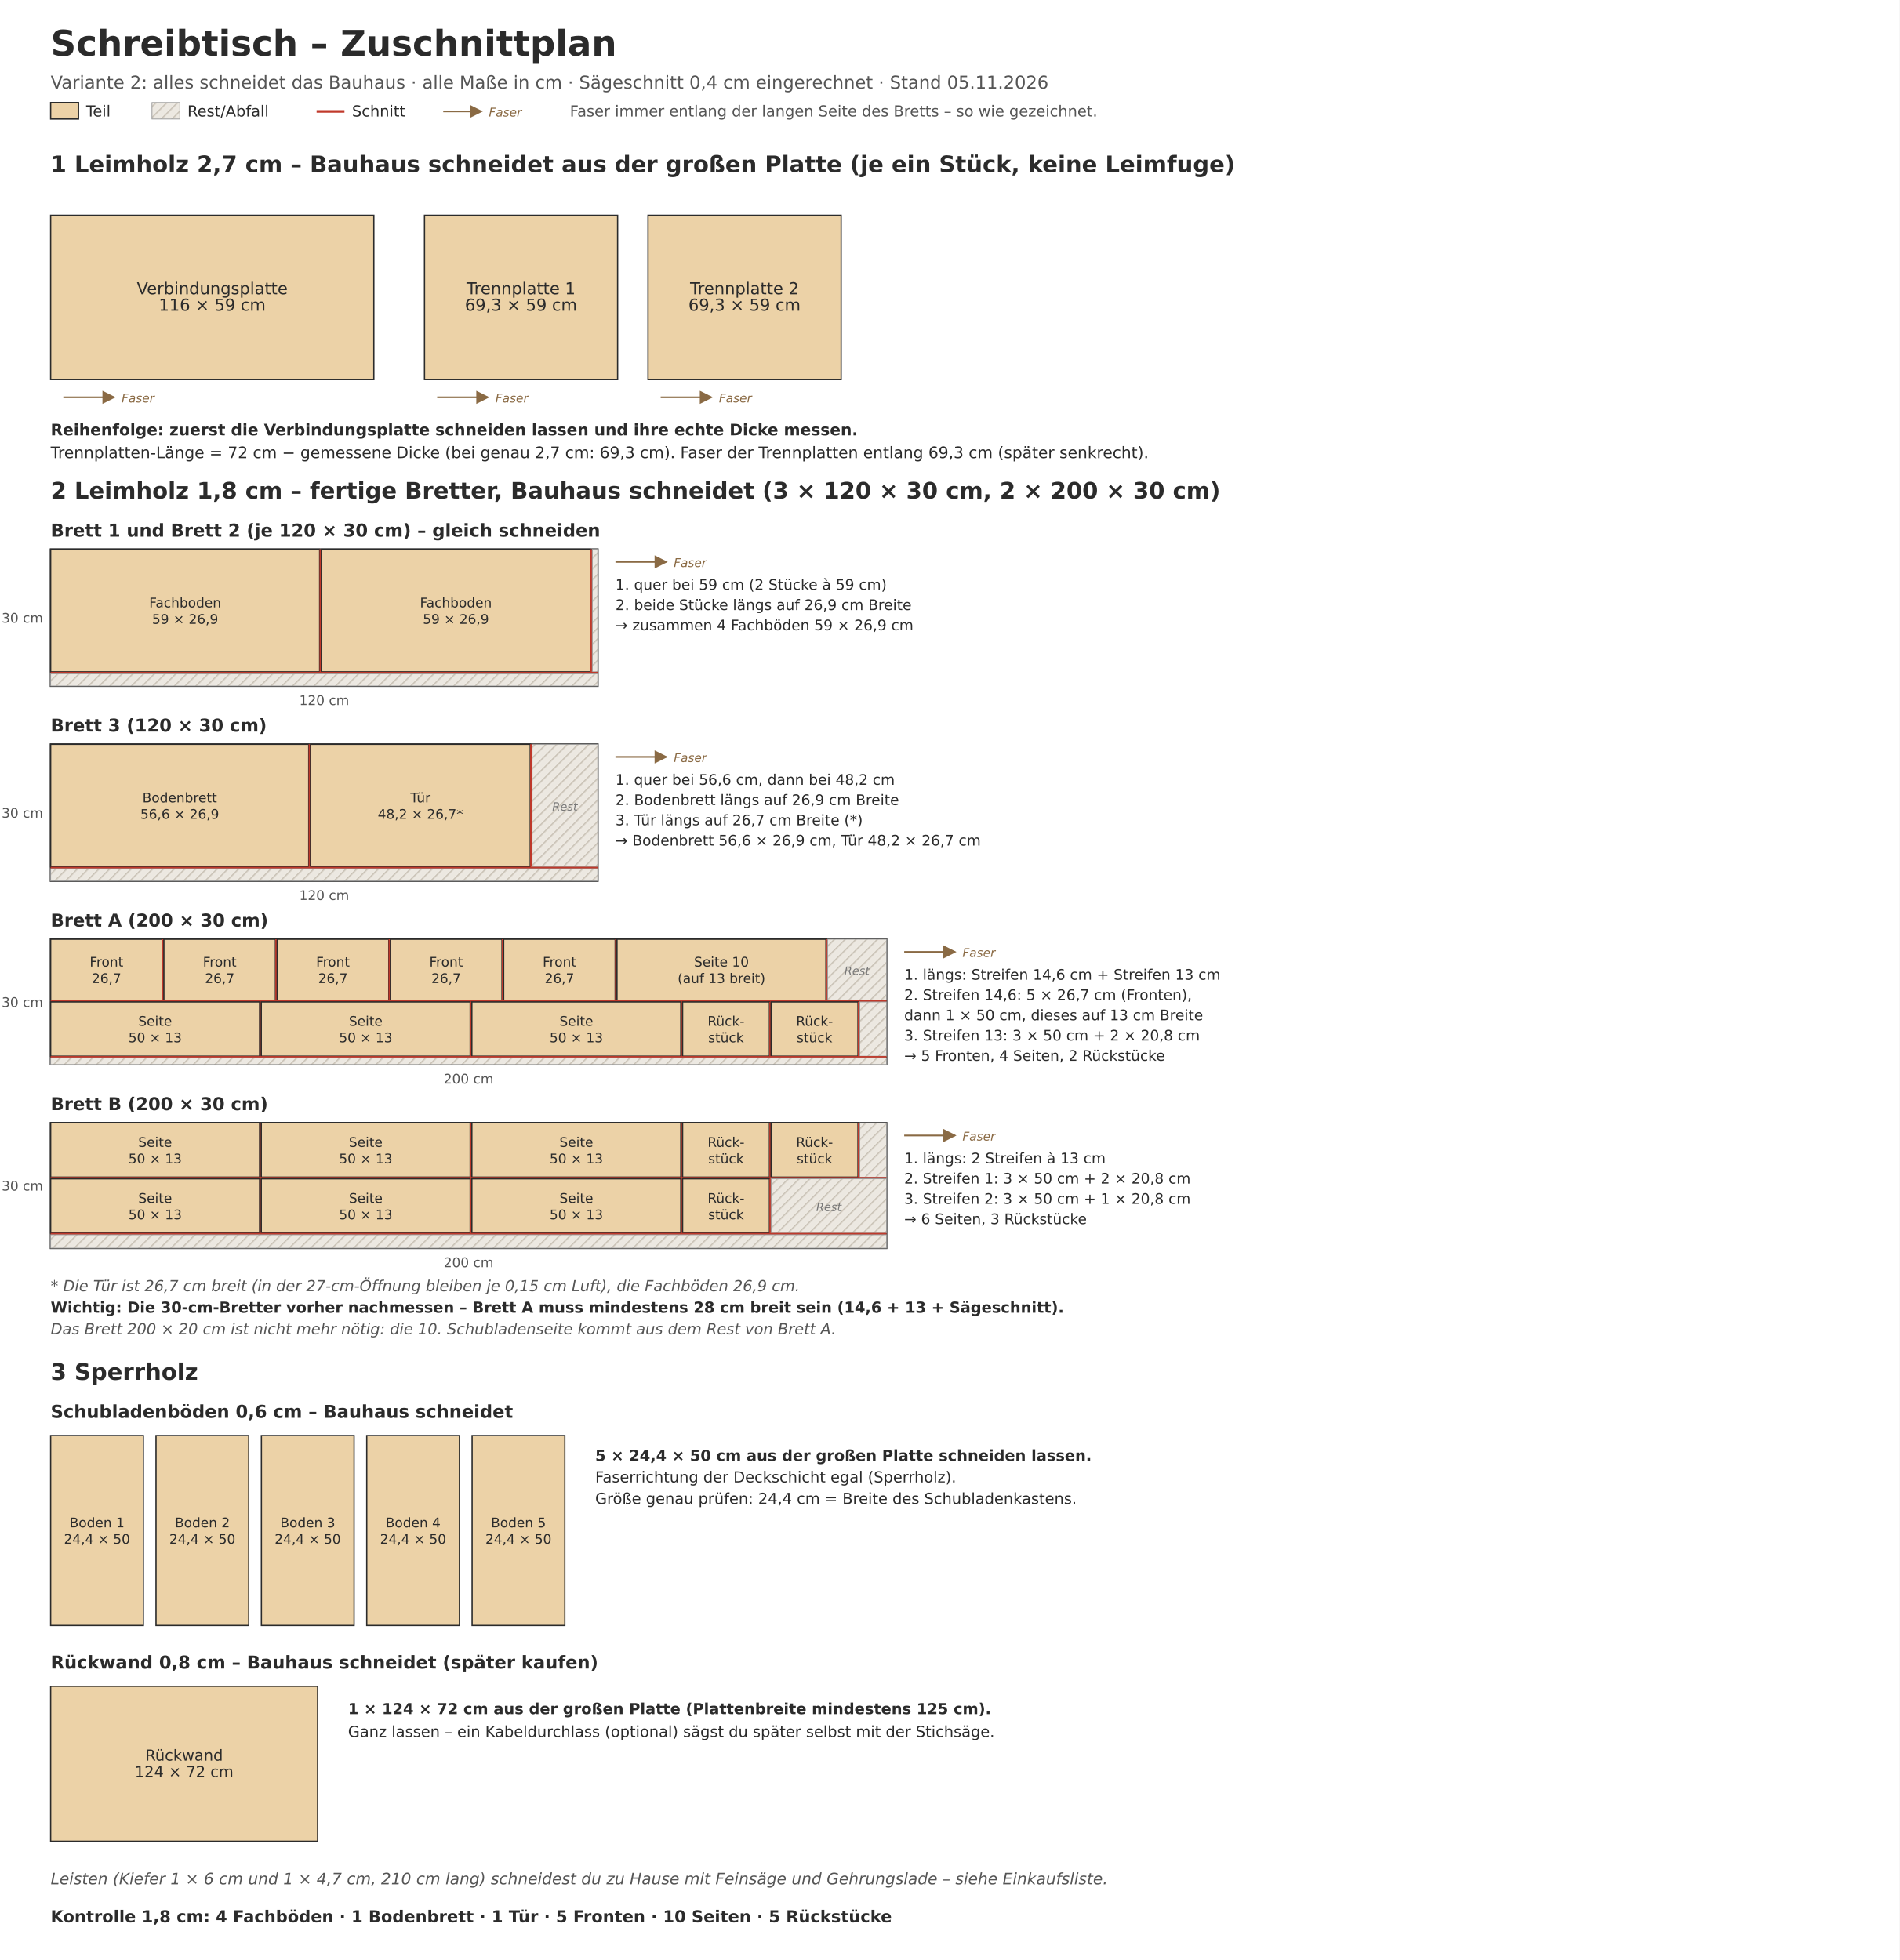
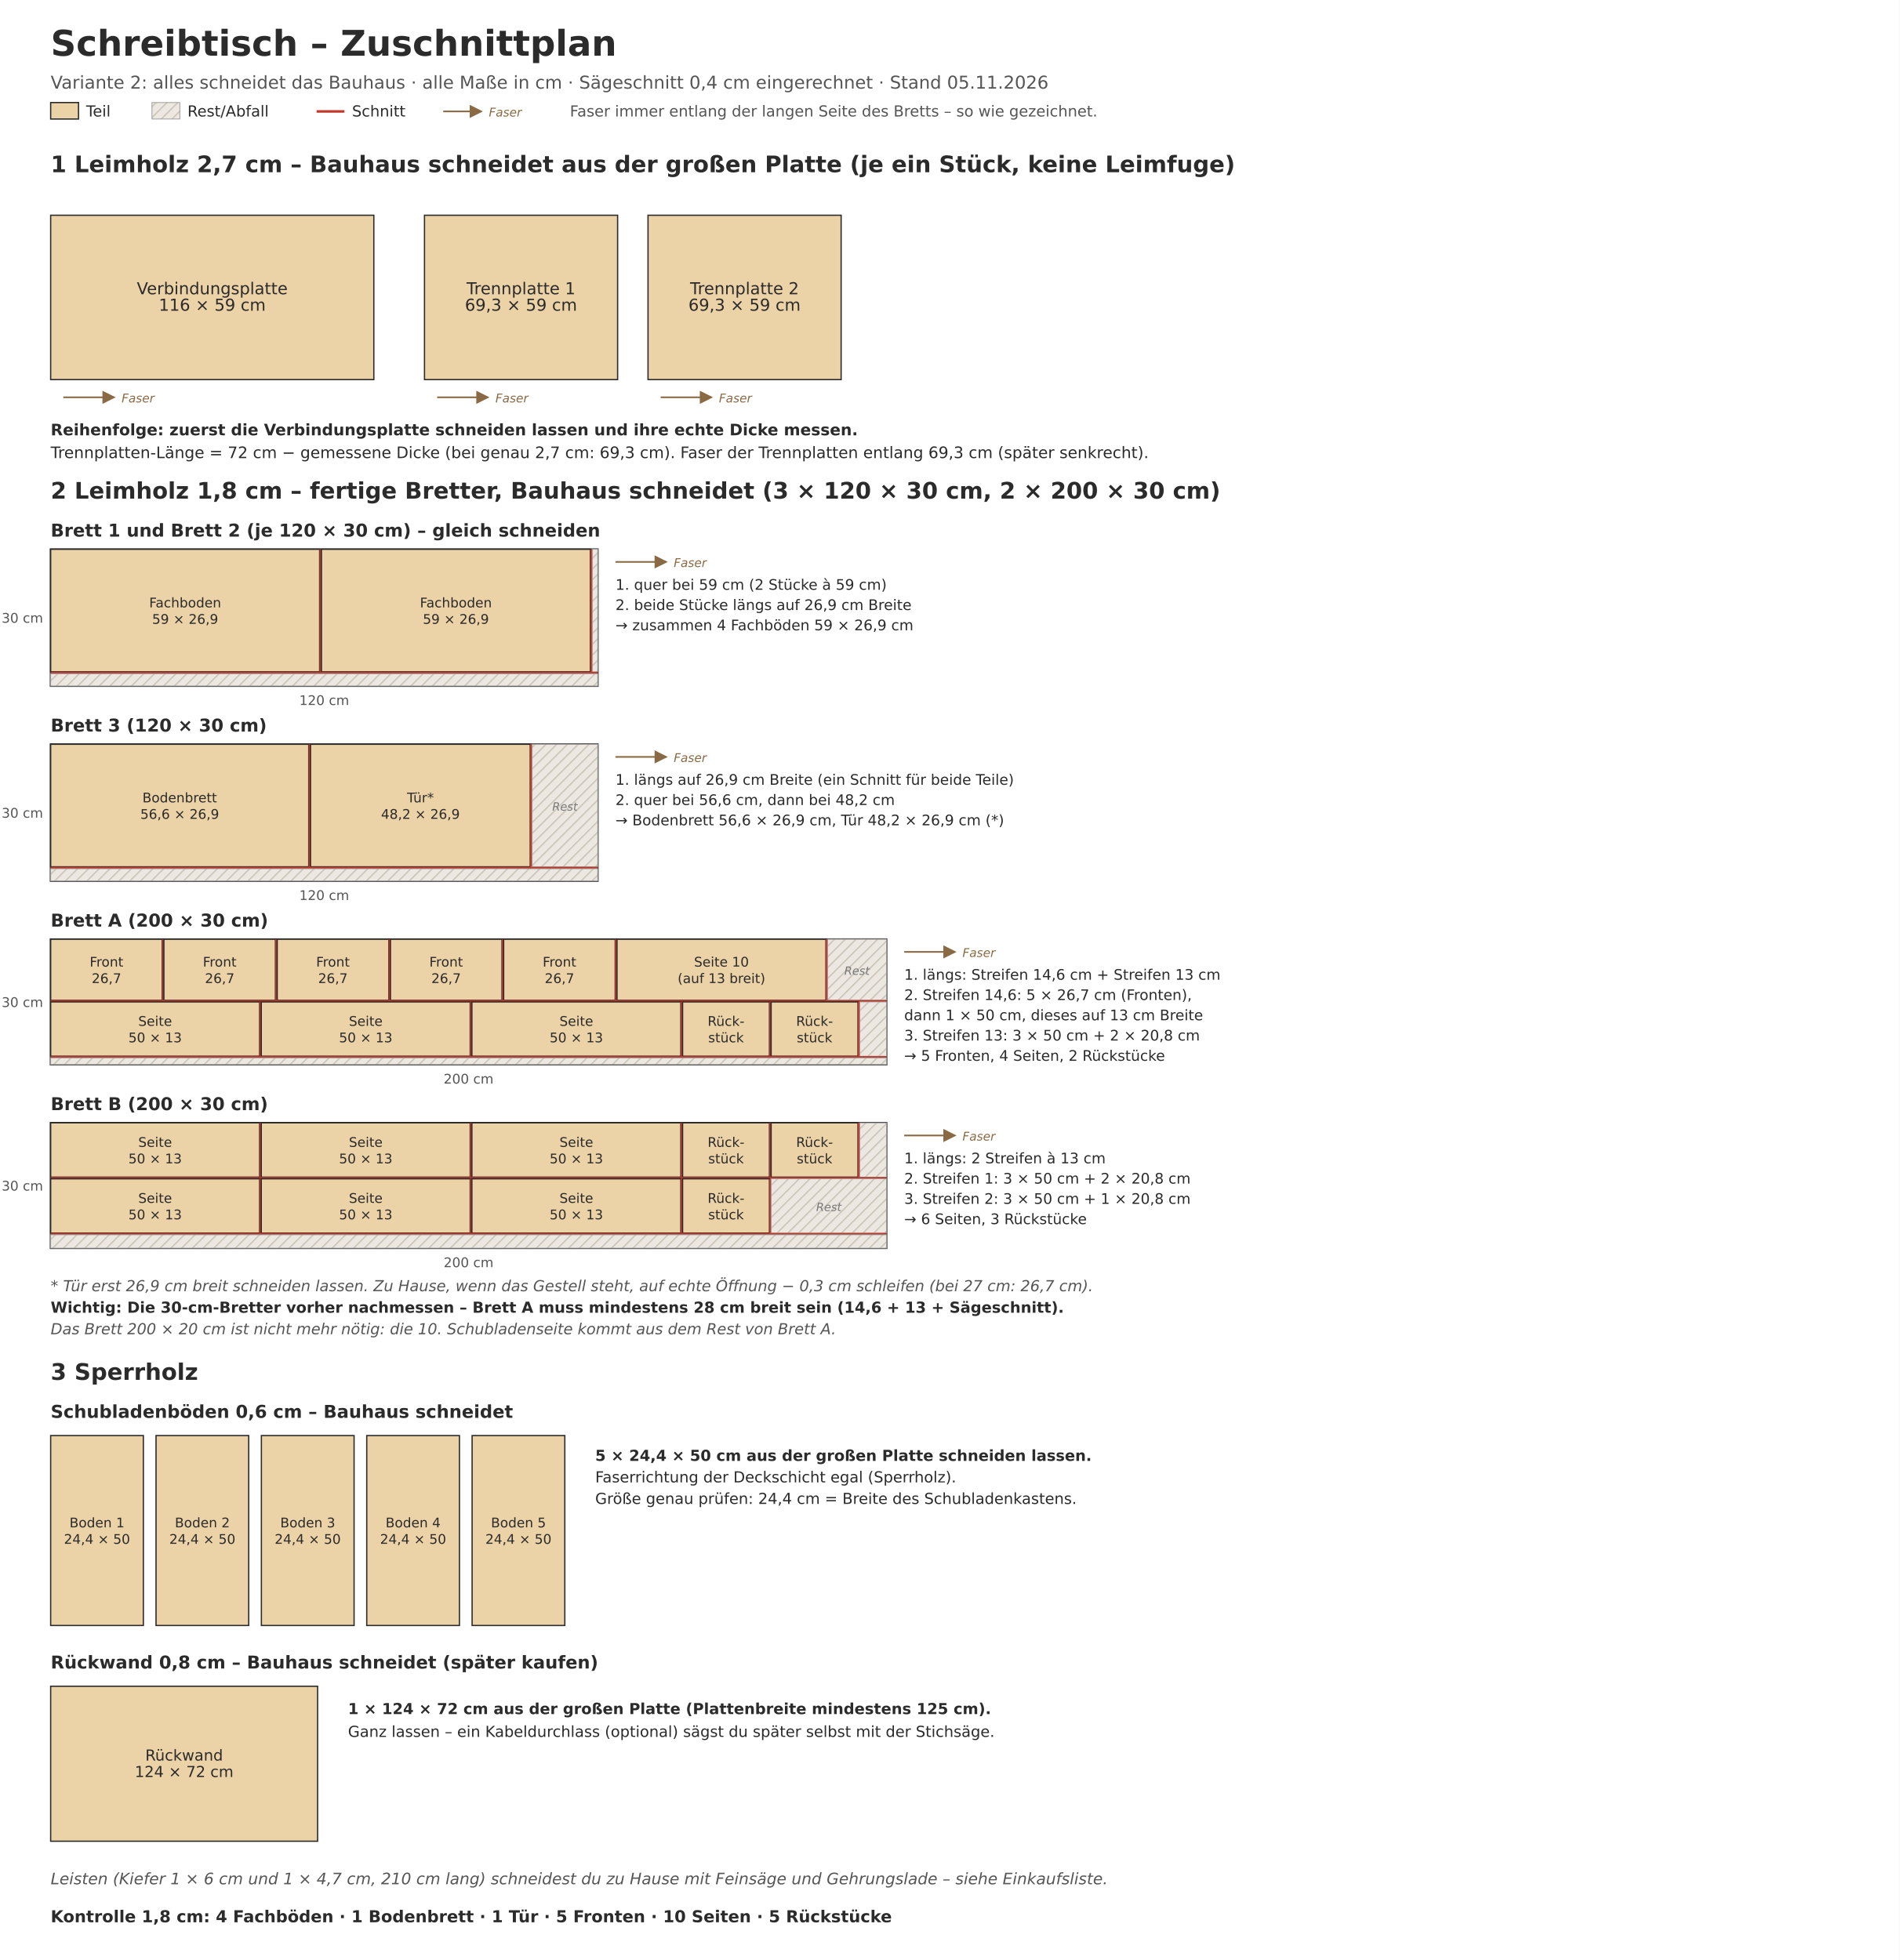
<svg xmlns="http://www.w3.org/2000/svg" width="1500" height="1548" viewBox="0 0 1500 1548" font-family="DejaVu Sans, Arial, sans-serif">
  <rect width="1500" height="1548" fill="#ffffff" />
  <defs>
    <pattern id="hatch" width="6" height="6" patternUnits="userSpaceOnUse" patternTransform="rotate(45)">
      <rect width="6" height="6" fill="#ece8e1" />
      <line x1="0" y1="0" x2="0" y2="6" stroke="#c9c2b6" stroke-width="2" />
    </pattern>
    <marker id="arr" markerWidth="8" markerHeight="8" refX="7" refY="4" orient="auto">
      <path d="M0,0 L8,4 L0,8 z" fill="#8a6a44" />
    </marker>
  </defs>
  <text x="40.0" y="44.0" font-size="28" text-anchor="start" fill="#2b2b2b" font-weight="bold">Schreibtisch – Zuschnittplan</text>
  <text x="40.0" y="70.0" font-size="14" text-anchor="start" fill="#555" font-weight="normal">Variante 2: alles schneidet das Bauhaus · alle Maße in cm · Sägeschnitt 0,4 cm eingerechnet · Stand 05.11.2026</text>
  <rect x="40.0" y="81.0" width="22.0" height="13.0" fill="#ecd2a7" stroke="#2b2b2b" stroke-width="1" />
  <text x="68.0" y="92.0" font-size="12" text-anchor="start" fill="#2b2b2b" font-weight="normal">Teil</text>
  <rect x="120" y="81" width="22" height="13" fill="url(#hatch)" stroke="#999" stroke-width="0.6" />
  <text x="148.0" y="92.0" font-size="12" text-anchor="start" fill="#2b2b2b" font-weight="normal">Rest/Abfall</text>
  <line x1="250" y1="88" x2="272" y2="88" stroke="#c0392b" stroke-width="2" />
  <text x="278.0" y="92.0" font-size="12" text-anchor="start" fill="#2b2b2b" font-weight="normal">Schnitt</text>
  <line x1="350.0" y1="88.0" x2="380.0" y2="88.0" stroke="#8a6a44" stroke-width="1.3" marker-end="url(#arr)" />
  <text x="386.0" y="92.0" font-size="9.5" text-anchor="start" fill="#8a6a44" font-weight="normal" font-style="italic">Faser</text>
  <text x="450.0" y="92.0" font-size="12" text-anchor="start" fill="#555" font-weight="normal">Faser immer entlang der langen Seite des Bretts – so wie gezeichnet.</text>
  <text x="40.0" y="136.0" font-size="18" text-anchor="start" fill="#2b2b2b" font-weight="bold">1  Leimholz 2,7 cm – Bauhaus schneidet aus der großen Platte (je ein Stück, keine Leimfuge)</text>
  <rect x="40.0" y="170.0" width="255.2" height="129.8" fill="#ecd2a7" stroke="#2b2b2b" stroke-width="1" />
  <text x="167.6" y="232.4" font-size="13" text-anchor="middle" fill="#2b2b2b" font-weight="normal">Verbindungsplatte</text>
  <text x="167.6" y="245.4" font-size="13" text-anchor="middle" fill="#2b2b2b" font-weight="normal">116 × 59 cm</text>
  <line x1="50.0" y1="313.8" x2="90.0" y2="313.8" stroke="#8a6a44" stroke-width="1.3" marker-end="url(#arr)" />
  <text x="96.0" y="317.8" font-size="9.5" text-anchor="start" fill="#8a6a44" font-weight="normal" font-style="italic">Faser</text>
  <rect x="335.2" y="170.0" width="152.5" height="129.8" fill="#ecd2a7" stroke="#2b2b2b" stroke-width="1" />
  <text x="411.4" y="232.4" font-size="13" text-anchor="middle" fill="#2b2b2b" font-weight="normal">Trennplatte 1</text>
  <text x="411.4" y="245.4" font-size="13" text-anchor="middle" fill="#2b2b2b" font-weight="normal">69,3 × 59 cm</text>
  <line x1="345.2" y1="313.8" x2="385.2" y2="313.8" stroke="#8a6a44" stroke-width="1.3" marker-end="url(#arr)" />
  <text x="391.2" y="317.8" font-size="9.5" text-anchor="start" fill="#8a6a44" font-weight="normal" font-style="italic">Faser</text>
  <rect x="511.7" y="170.0" width="152.5" height="129.8" fill="#ecd2a7" stroke="#2b2b2b" stroke-width="1" />
  <text x="587.9" y="232.4" font-size="13" text-anchor="middle" fill="#2b2b2b" font-weight="normal">Trennplatte 2</text>
  <text x="587.9" y="245.4" font-size="13" text-anchor="middle" fill="#2b2b2b" font-weight="normal">69,3 × 59 cm</text>
  <line x1="521.7" y1="313.8" x2="561.7" y2="313.8" stroke="#8a6a44" stroke-width="1.3" marker-end="url(#arr)" />
  <text x="567.7" y="317.8" font-size="9.5" text-anchor="start" fill="#8a6a44" font-weight="normal" font-style="italic">Faser</text>
  <text x="40.0" y="343.8" font-size="12.5" text-anchor="start" fill="#2b2b2b" font-weight="bold">Reihenfolge: zuerst die Verbindungsplatte schneiden lassen und ihre echte Dicke messen.</text>
  <text x="40.0" y="361.8" font-size="12.5" text-anchor="start" fill="#2b2b2b" font-weight="normal">Trennplatten-Länge = 72 cm − gemessene Dicke (bei genau 2,7 cm: 69,3 cm). Faser der Trennplatten entlang 69,3 cm (später senkrecht).</text>
  <text x="40.0" y="393.8" font-size="18" text-anchor="start" fill="#2b2b2b" font-weight="bold">2  Leimholz 1,8 cm – fertige Bretter, Bauhaus schneidet (3 × 120 × 30 cm, 2 × 200 × 30 cm)</text>
  <text x="40.0" y="423.8" font-size="14" text-anchor="start" fill="#2b2b2b" font-weight="bold">Brett 1 und Brett 2 (je 120 × 30 cm) – gleich schneiden</text>
  <rect x="40.0" y="433.8" width="432.0" height="108.0" fill="#e0bb84" stroke="#2b2b2b" stroke-width="1.4" />
  <rect x="40.0" y="433.8" width="212.4" height="96.8" fill="#ecd2a7" stroke="#2b2b2b" stroke-width="1" />
  <text x="146.2" y="479.7" font-size="10.5" text-anchor="middle" fill="#2b2b2b" font-weight="normal">Fachboden</text>
  <text x="146.2" y="492.7" font-size="10.5" text-anchor="middle" fill="#2b2b2b" font-weight="normal">59 × 26,9</text>
  <line x1="253.1" y1="433.8" x2="253.1" y2="530.6" stroke="#c0392b" stroke-width="1.6" />
  <rect x="253.8" y="433.8" width="212.4" height="96.8" fill="#ecd2a7" stroke="#2b2b2b" stroke-width="1" />
  <text x="360.0" y="479.7" font-size="10.5" text-anchor="middle" fill="#2b2b2b" font-weight="normal">Fachboden</text>
  <text x="360.0" y="492.7" font-size="10.5" text-anchor="middle" fill="#2b2b2b" font-weight="normal">59 × 26,9</text>
  <line x1="467.0" y1="433.8" x2="467.0" y2="530.6" stroke="#c0392b" stroke-width="1.6" />
  <rect x="467.7" y="433.8" width="4.3" height="96.8" fill="url(#hatch)" stroke="#999" stroke-width="0.6" />
  <line x1="40.0" y1="531.4" x2="472.0" y2="531.4" stroke="#c0392b" stroke-width="1.6" />
  <rect x="40.0" y="532.1" width="432.0" height="9.7" fill="url(#hatch)" stroke="#999" stroke-width="0.6" />
  <text x="256.0" y="556.8" font-size="10.5" text-anchor="middle" fill="#555555" font-weight="normal">120 cm</text>
  <text x="34.0" y="491.8" font-size="10.5" text-anchor="end" fill="#555555" font-weight="normal">30 cm</text>
  <line x1="486.0" y1="443.8" x2="526.0" y2="443.8" stroke="#8a6a44" stroke-width="1.3" marker-end="url(#arr)" />
  <text x="532.0" y="447.8" font-size="9.5" text-anchor="start" fill="#8a6a44" font-weight="normal" font-style="italic">Faser</text>
  <text x="486.0" y="465.8" font-size="11.5" text-anchor="start" fill="#2b2b2b" font-weight="normal">1. quer bei 59 cm (2 Stücke à 59 cm)</text>
  <text x="486.0" y="481.8" font-size="11.5" text-anchor="start" fill="#2b2b2b" font-weight="normal">2. beide Stücke längs auf 26,9 cm Breite</text>
  <text x="486.0" y="497.8" font-size="11.5" text-anchor="start" fill="#2b2b2b" font-weight="normal">→ zusammen 4 Fachböden 59 × 26,9 cm</text>
  <text x="40.0" y="577.8" font-size="14" text-anchor="start" fill="#2b2b2b" font-weight="bold">Brett 3 (120 × 30 cm)</text>
  <rect x="40.0" y="587.8" width="432.0" height="108.0" fill="#e0bb84" stroke="#2b2b2b" stroke-width="1.4" />
  <rect x="40.0" y="587.8" width="203.8" height="96.8" fill="#ecd2a7" stroke="#2b2b2b" stroke-width="1" />
  <text x="141.9" y="633.7" font-size="10.5" text-anchor="middle" fill="#2b2b2b" font-weight="normal">Bodenbrett</text>
  <text x="141.9" y="646.7" font-size="10.5" text-anchor="middle" fill="#2b2b2b" font-weight="normal">56,6 × 26,9</text>
  <line x1="244.5" y1="587.8" x2="244.5" y2="684.6" stroke="#c0392b" stroke-width="1.6" />
  <rect x="245.2" y="587.8" width="173.5" height="96.8" fill="#ecd2a7" stroke="#2b2b2b" stroke-width="1" />
-   <text x="332.0" y="633.7" font-size="10.5" text-anchor="middle" fill="#2b2b2b" font-weight="normal">Tür</text>
-   <text x="332.0" y="646.7" font-size="10.5" text-anchor="middle" fill="#2b2b2b" font-weight="normal">48,2 × 26,7*</text>
+   <text x="332.0" y="633.7" font-size="10.5" text-anchor="middle" fill="#2b2b2b" font-weight="normal">Tür*</text>
+   <text x="332.0" y="646.7" font-size="10.5" text-anchor="middle" fill="#2b2b2b" font-weight="normal">48,2 × 26,9</text>
  <line x1="419.4" y1="587.8" x2="419.4" y2="684.6" stroke="#c0392b" stroke-width="1.6" />
  <rect x="420.2" y="587.8" width="51.8" height="96.8" fill="url(#hatch)" stroke="#999" stroke-width="0.6" />
  <text x="446.1" y="640.2" font-size="9" text-anchor="middle" fill="#777" font-weight="normal" font-style="italic">Rest</text>
  <line x1="40.0" y1="685.4" x2="472.0" y2="685.4" stroke="#c0392b" stroke-width="1.6" />
  <rect x="40.0" y="686.1" width="432.0" height="9.7" fill="url(#hatch)" stroke="#999" stroke-width="0.6" />
  <text x="256.0" y="710.8" font-size="10.5" text-anchor="middle" fill="#555555" font-weight="normal">120 cm</text>
  <text x="34.0" y="645.8" font-size="10.5" text-anchor="end" fill="#555555" font-weight="normal">30 cm</text>
  <line x1="486.0" y1="597.8" x2="526.0" y2="597.8" stroke="#8a6a44" stroke-width="1.3" marker-end="url(#arr)" />
  <text x="532.0" y="601.8" font-size="9.5" text-anchor="start" fill="#8a6a44" font-weight="normal" font-style="italic">Faser</text>
-   <text x="486.0" y="619.8" font-size="11.5" text-anchor="start" fill="#2b2b2b" font-weight="normal">1. quer bei 56,6 cm, dann bei 48,2 cm</text>
-   <text x="486.0" y="635.8" font-size="11.5" text-anchor="start" fill="#2b2b2b" font-weight="normal">2. Bodenbrett längs auf 26,9 cm Breite</text>
-   <text x="486.0" y="651.8" font-size="11.5" text-anchor="start" fill="#2b2b2b" font-weight="normal">3. Tür längs auf 26,7 cm Breite (*)</text>
-   <text x="486.0" y="667.8" font-size="11.5" text-anchor="start" fill="#2b2b2b" font-weight="normal">→ Bodenbrett 56,6 × 26,9 cm, Tür 48,2 × 26,7 cm</text>
+   <text x="486.0" y="619.8" font-size="11.5" text-anchor="start" fill="#2b2b2b" font-weight="normal">1. längs auf 26,9 cm Breite (ein Schnitt für beide Teile)</text>
+   <text x="486.0" y="635.8" font-size="11.5" text-anchor="start" fill="#2b2b2b" font-weight="normal">2. quer bei 56,6 cm, dann bei 48,2 cm</text>
+   <text x="486.0" y="651.8" font-size="11.5" text-anchor="start" fill="#2b2b2b" font-weight="normal">→ Bodenbrett 56,6 × 26,9 cm, Tür 48,2 × 26,9 cm (*)</text>
  <text x="40.0" y="731.8" font-size="14" text-anchor="start" fill="#2b2b2b" font-weight="bold">Brett A (200 × 30 cm)</text>
  <rect x="40.0" y="741.8" width="660.0" height="99.0" fill="#e0bb84" stroke="#2b2b2b" stroke-width="1.4" />
  <rect x="40.0" y="741.8" width="88.1" height="48.2" fill="#ecd2a7" stroke="#2b2b2b" stroke-width="1" />
  <text x="84.1" y="763.4" font-size="10.5" text-anchor="middle" fill="#2b2b2b" font-weight="normal">Front</text>
  <text x="84.1" y="776.4" font-size="10.5" text-anchor="middle" fill="#2b2b2b" font-weight="normal">26,7</text>
  <line x1="128.8" y1="741.8" x2="128.8" y2="790.0" stroke="#c0392b" stroke-width="1.6" />
  <rect x="129.4" y="741.8" width="88.1" height="48.2" fill="#ecd2a7" stroke="#2b2b2b" stroke-width="1" />
  <text x="173.5" y="763.4" font-size="10.5" text-anchor="middle" fill="#2b2b2b" font-weight="normal">Front</text>
  <text x="173.5" y="776.4" font-size="10.5" text-anchor="middle" fill="#2b2b2b" font-weight="normal">26,7</text>
  <line x1="218.2" y1="741.8" x2="218.2" y2="790.0" stroke="#c0392b" stroke-width="1.6" />
  <rect x="218.9" y="741.8" width="88.1" height="48.2" fill="#ecd2a7" stroke="#2b2b2b" stroke-width="1" />
  <text x="262.9" y="763.4" font-size="10.5" text-anchor="middle" fill="#2b2b2b" font-weight="normal">Front</text>
  <text x="262.9" y="776.4" font-size="10.5" text-anchor="middle" fill="#2b2b2b" font-weight="normal">26,7</text>
  <line x1="307.6" y1="741.8" x2="307.6" y2="790.0" stroke="#c0392b" stroke-width="1.6" />
  <rect x="308.3" y="741.8" width="88.1" height="48.2" fill="#ecd2a7" stroke="#2b2b2b" stroke-width="1" />
  <text x="352.3" y="763.4" font-size="10.5" text-anchor="middle" fill="#2b2b2b" font-weight="normal">Front</text>
  <text x="352.3" y="776.4" font-size="10.5" text-anchor="middle" fill="#2b2b2b" font-weight="normal">26,7</text>
  <line x1="397.1" y1="741.8" x2="397.1" y2="790.0" stroke="#c0392b" stroke-width="1.6" />
  <rect x="397.7" y="741.8" width="88.1" height="48.2" fill="#ecd2a7" stroke="#2b2b2b" stroke-width="1" />
  <text x="441.8" y="763.4" font-size="10.5" text-anchor="middle" fill="#2b2b2b" font-weight="normal">Front</text>
  <text x="441.8" y="776.4" font-size="10.5" text-anchor="middle" fill="#2b2b2b" font-weight="normal">26,7</text>
  <line x1="486.5" y1="741.8" x2="486.5" y2="790.0" stroke="#c0392b" stroke-width="1.6" />
  <rect x="487.2" y="741.8" width="165.0" height="48.2" fill="#ecd2a7" stroke="#2b2b2b" stroke-width="1" />
  <text x="569.7" y="763.4" font-size="10.5" text-anchor="middle" fill="#2b2b2b" font-weight="normal">Seite 10</text>
  <text x="569.7" y="776.4" font-size="10.5" text-anchor="middle" fill="#2b2b2b" font-weight="normal">(auf 13 breit)</text>
  <line x1="652.8" y1="741.8" x2="652.8" y2="790.0" stroke="#c0392b" stroke-width="1.6" />
  <rect x="653.5" y="741.8" width="46.5" height="48.2" fill="url(#hatch)" stroke="#999" stroke-width="0.6" />
  <text x="676.7" y="769.9" font-size="9" text-anchor="middle" fill="#777" font-weight="normal" font-style="italic">Rest</text>
  <line x1="40.0" y1="790.6" x2="700.0" y2="790.6" stroke="#c0392b" stroke-width="1.6" />
  <rect x="40.0" y="791.3" width="165.0" height="42.9" fill="#ecd2a7" stroke="#2b2b2b" stroke-width="1" />
  <text x="122.5" y="810.2" font-size="10.5" text-anchor="middle" fill="#2b2b2b" font-weight="normal">Seite</text>
  <text x="122.5" y="823.2" font-size="10.5" text-anchor="middle" fill="#2b2b2b" font-weight="normal">50 × 13</text>
  <line x1="205.7" y1="791.3" x2="205.7" y2="834.2" stroke="#c0392b" stroke-width="1.6" />
  <rect x="206.3" y="791.3" width="165.0" height="42.9" fill="#ecd2a7" stroke="#2b2b2b" stroke-width="1" />
  <text x="288.8" y="810.2" font-size="10.5" text-anchor="middle" fill="#2b2b2b" font-weight="normal">Seite</text>
  <text x="288.8" y="823.2" font-size="10.5" text-anchor="middle" fill="#2b2b2b" font-weight="normal">50 × 13</text>
  <line x1="372.0" y1="791.3" x2="372.0" y2="834.2" stroke="#c0392b" stroke-width="1.6" />
  <rect x="372.6" y="791.3" width="165.0" height="42.9" fill="#ecd2a7" stroke="#2b2b2b" stroke-width="1" />
  <text x="455.1" y="810.2" font-size="10.5" text-anchor="middle" fill="#2b2b2b" font-weight="normal">Seite</text>
  <text x="455.1" y="823.2" font-size="10.5" text-anchor="middle" fill="#2b2b2b" font-weight="normal">50 × 13</text>
  <line x1="538.3" y1="791.3" x2="538.3" y2="834.2" stroke="#c0392b" stroke-width="1.6" />
  <rect x="539.0" y="791.3" width="68.6" height="42.9" fill="#ecd2a7" stroke="#2b2b2b" stroke-width="1" />
  <text x="573.3" y="810.2" font-size="10.5" text-anchor="middle" fill="#2b2b2b" font-weight="normal">Rück-</text>
  <text x="573.3" y="823.2" font-size="10.5" text-anchor="middle" fill="#2b2b2b" font-weight="normal">stück</text>
  <line x1="608.3" y1="791.3" x2="608.3" y2="834.2" stroke="#c0392b" stroke-width="1.6" />
  <rect x="608.9" y="791.3" width="68.6" height="42.9" fill="#ecd2a7" stroke="#2b2b2b" stroke-width="1" />
  <text x="643.2" y="810.2" font-size="10.5" text-anchor="middle" fill="#2b2b2b" font-weight="normal">Rück-</text>
  <text x="643.2" y="823.2" font-size="10.5" text-anchor="middle" fill="#2b2b2b" font-weight="normal">stück</text>
  <line x1="678.2" y1="791.3" x2="678.2" y2="834.2" stroke="#c0392b" stroke-width="1.6" />
  <rect x="678.9" y="791.3" width="21.1" height="42.9" fill="url(#hatch)" stroke="#999" stroke-width="0.6" />
  <line x1="40.0" y1="834.9" x2="700.0" y2="834.9" stroke="#c0392b" stroke-width="1.6" />
  <rect x="40.0" y="835.5" width="660.0" height="5.3" fill="url(#hatch)" stroke="#999" stroke-width="0.6" />
  <text x="370.0" y="855.8" font-size="10.5" text-anchor="middle" fill="#555555" font-weight="normal">200 cm</text>
  <text x="34.0" y="795.3" font-size="10.5" text-anchor="end" fill="#555555" font-weight="normal">30 cm</text>
  <line x1="714.0" y1="751.8" x2="754.0" y2="751.8" stroke="#8a6a44" stroke-width="1.3" marker-end="url(#arr)" />
  <text x="760.0" y="755.8" font-size="9.5" text-anchor="start" fill="#8a6a44" font-weight="normal" font-style="italic">Faser</text>
  <text x="714.0" y="773.8" font-size="11.5" text-anchor="start" fill="#2b2b2b" font-weight="normal">1. längs: Streifen 14,6 cm + Streifen 13 cm</text>
  <text x="714.0" y="789.8" font-size="11.5" text-anchor="start" fill="#2b2b2b" font-weight="normal">2. Streifen 14,6: 5 × 26,7 cm (Fronten),</text>
  <text x="714.0" y="805.8" font-size="11.5" text-anchor="start" fill="#2b2b2b" font-weight="normal">    dann 1 × 50 cm, dieses auf 13 cm Breite</text>
  <text x="714.0" y="821.8" font-size="11.5" text-anchor="start" fill="#2b2b2b" font-weight="normal">3. Streifen 13: 3 × 50 cm + 2 × 20,8 cm</text>
  <text x="714.0" y="837.8" font-size="11.5" text-anchor="start" fill="#2b2b2b" font-weight="normal">→ 5 Fronten, 4 Seiten, 2 Rückstücke</text>
  <text x="40.0" y="876.8" font-size="14" text-anchor="start" fill="#2b2b2b" font-weight="bold">Brett B (200 × 30 cm)</text>
  <rect x="40.0" y="886.8" width="660.0" height="99.0" fill="#e0bb84" stroke="#2b2b2b" stroke-width="1.4" />
  <rect x="40.0" y="886.8" width="165.0" height="42.9" fill="#ecd2a7" stroke="#2b2b2b" stroke-width="1" />
  <text x="122.5" y="905.8" font-size="10.5" text-anchor="middle" fill="#2b2b2b" font-weight="normal">Seite</text>
  <text x="122.5" y="918.8" font-size="10.5" text-anchor="middle" fill="#2b2b2b" font-weight="normal">50 × 13</text>
  <line x1="205.7" y1="886.8" x2="205.7" y2="929.7" stroke="#c0392b" stroke-width="1.6" />
  <rect x="206.3" y="886.8" width="165.0" height="42.9" fill="#ecd2a7" stroke="#2b2b2b" stroke-width="1" />
  <text x="288.8" y="905.8" font-size="10.5" text-anchor="middle" fill="#2b2b2b" font-weight="normal">Seite</text>
  <text x="288.8" y="918.8" font-size="10.5" text-anchor="middle" fill="#2b2b2b" font-weight="normal">50 × 13</text>
  <line x1="372.0" y1="886.8" x2="372.0" y2="929.7" stroke="#c0392b" stroke-width="1.6" />
  <rect x="372.6" y="886.8" width="165.0" height="42.9" fill="#ecd2a7" stroke="#2b2b2b" stroke-width="1" />
  <text x="455.1" y="905.8" font-size="10.5" text-anchor="middle" fill="#2b2b2b" font-weight="normal">Seite</text>
  <text x="455.1" y="918.8" font-size="10.5" text-anchor="middle" fill="#2b2b2b" font-weight="normal">50 × 13</text>
  <line x1="538.3" y1="886.8" x2="538.3" y2="929.7" stroke="#c0392b" stroke-width="1.6" />
  <rect x="539.0" y="886.8" width="68.6" height="42.9" fill="#ecd2a7" stroke="#2b2b2b" stroke-width="1" />
  <text x="573.3" y="905.8" font-size="10.5" text-anchor="middle" fill="#2b2b2b" font-weight="normal">Rück-</text>
  <text x="573.3" y="918.8" font-size="10.5" text-anchor="middle" fill="#2b2b2b" font-weight="normal">stück</text>
  <line x1="608.3" y1="886.8" x2="608.3" y2="929.7" stroke="#c0392b" stroke-width="1.6" />
  <rect x="608.9" y="886.8" width="68.6" height="42.9" fill="#ecd2a7" stroke="#2b2b2b" stroke-width="1" />
  <text x="643.2" y="905.8" font-size="10.5" text-anchor="middle" fill="#2b2b2b" font-weight="normal">Rück-</text>
  <text x="643.2" y="918.8" font-size="10.5" text-anchor="middle" fill="#2b2b2b" font-weight="normal">stück</text>
  <line x1="678.2" y1="886.8" x2="678.2" y2="929.7" stroke="#c0392b" stroke-width="1.6" />
  <rect x="678.9" y="886.8" width="21.1" height="42.9" fill="url(#hatch)" stroke="#999" stroke-width="0.6" />
  <line x1="40.0" y1="930.4" x2="700.0" y2="930.4" stroke="#c0392b" stroke-width="1.6" />
  <rect x="40.0" y="931.0" width="165.0" height="42.9" fill="#ecd2a7" stroke="#2b2b2b" stroke-width="1" />
  <text x="122.5" y="950.0" font-size="10.5" text-anchor="middle" fill="#2b2b2b" font-weight="normal">Seite</text>
  <text x="122.5" y="963.0" font-size="10.5" text-anchor="middle" fill="#2b2b2b" font-weight="normal">50 × 13</text>
  <line x1="205.7" y1="931.0" x2="205.7" y2="973.9" stroke="#c0392b" stroke-width="1.6" />
  <rect x="206.3" y="931.0" width="165.0" height="42.9" fill="#ecd2a7" stroke="#2b2b2b" stroke-width="1" />
  <text x="288.8" y="950.0" font-size="10.5" text-anchor="middle" fill="#2b2b2b" font-weight="normal">Seite</text>
  <text x="288.8" y="963.0" font-size="10.5" text-anchor="middle" fill="#2b2b2b" font-weight="normal">50 × 13</text>
  <line x1="372.0" y1="931.0" x2="372.0" y2="973.9" stroke="#c0392b" stroke-width="1.6" />
  <rect x="372.6" y="931.0" width="165.0" height="42.9" fill="#ecd2a7" stroke="#2b2b2b" stroke-width="1" />
  <text x="455.1" y="950.0" font-size="10.5" text-anchor="middle" fill="#2b2b2b" font-weight="normal">Seite</text>
  <text x="455.1" y="963.0" font-size="10.5" text-anchor="middle" fill="#2b2b2b" font-weight="normal">50 × 13</text>
  <line x1="538.3" y1="931.0" x2="538.3" y2="973.9" stroke="#c0392b" stroke-width="1.6" />
  <rect x="539.0" y="931.0" width="68.6" height="42.9" fill="#ecd2a7" stroke="#2b2b2b" stroke-width="1" />
  <text x="573.3" y="950.0" font-size="10.5" text-anchor="middle" fill="#2b2b2b" font-weight="normal">Rück-</text>
  <text x="573.3" y="963.0" font-size="10.5" text-anchor="middle" fill="#2b2b2b" font-weight="normal">stück</text>
  <line x1="608.3" y1="931.0" x2="608.3" y2="973.9" stroke="#c0392b" stroke-width="1.6" />
  <rect x="608.9" y="931.0" width="91.1" height="42.9" fill="url(#hatch)" stroke="#999" stroke-width="0.6" />
  <text x="654.5" y="956.5" font-size="9" text-anchor="middle" fill="#777" font-weight="normal" font-style="italic">Rest</text>
  <line x1="40.0" y1="974.6" x2="700.0" y2="974.6" stroke="#c0392b" stroke-width="1.6" />
  <rect x="40.0" y="975.2" width="660.0" height="10.6" fill="url(#hatch)" stroke="#999" stroke-width="0.6" />
  <text x="370.0" y="1000.8" font-size="10.5" text-anchor="middle" fill="#555555" font-weight="normal">200 cm</text>
  <text x="34.0" y="940.3" font-size="10.5" text-anchor="end" fill="#555555" font-weight="normal">30 cm</text>
  <line x1="714.0" y1="896.8" x2="754.0" y2="896.8" stroke="#8a6a44" stroke-width="1.3" marker-end="url(#arr)" />
  <text x="760.0" y="900.8" font-size="9.5" text-anchor="start" fill="#8a6a44" font-weight="normal" font-style="italic">Faser</text>
  <text x="714.0" y="918.8" font-size="11.5" text-anchor="start" fill="#2b2b2b" font-weight="normal">1. längs: 2 Streifen à 13 cm</text>
  <text x="714.0" y="934.8" font-size="11.5" text-anchor="start" fill="#2b2b2b" font-weight="normal">2. Streifen 1: 3 × 50 cm + 2 × 20,8 cm</text>
  <text x="714.0" y="950.8" font-size="11.5" text-anchor="start" fill="#2b2b2b" font-weight="normal">3. Streifen 2: 3 × 50 cm + 1 × 20,8 cm</text>
  <text x="714.0" y="966.8" font-size="11.5" text-anchor="start" fill="#2b2b2b" font-weight="normal">→ 6 Seiten, 3 Rückstücke</text>
-   <text x="40.0" y="1019.8" font-size="12" text-anchor="start" fill="#555" font-weight="normal" font-style="italic">* Die Tür ist 26,7 cm breit (in der 27-cm-Öffnung bleiben je 0,15 cm Luft), die Fachböden 26,9 cm.</text>
+   <text x="40.0" y="1019.8" font-size="12" text-anchor="start" fill="#555" font-weight="normal" font-style="italic">* Tür erst 26,9 cm breit schneiden lassen. Zu Hause, wenn das Gestell steht, auf echte Öffnung − 0,3 cm schleifen (bei 27 cm: 26,7 cm).</text>
  <text x="40.0" y="1036.8" font-size="12" text-anchor="start" fill="#2b2b2b" font-weight="bold">Wichtig: Die 30-cm-Bretter vorher nachmessen – Brett A muss mindestens 28 cm breit sein (14,6 + 13 + Sägeschnitt).</text>
  <text x="40.0" y="1053.8" font-size="12" text-anchor="start" fill="#555" font-weight="normal" font-style="italic">Das Brett 200 × 20 cm ist nicht mehr nötig: die 10. Schubladenseite kommt aus dem Rest von Brett A.</text>
  <text x="40.0" y="1089.8" font-size="18" text-anchor="start" fill="#2b2b2b" font-weight="bold">3  Sperrholz</text>
  <text x="40.0" y="1119.8" font-size="14" text-anchor="start" fill="#2b2b2b" font-weight="bold">Schubladenböden 0,6 cm – Bauhaus schneidet</text>
  <rect x="40.0" y="1133.8" width="73.2" height="150.0" fill="#ecd2a7" stroke="#2b2b2b" stroke-width="1" />
  <text x="76.6" y="1206.3" font-size="10.5" text-anchor="middle" fill="#2b2b2b" font-weight="normal">Boden 1</text>
  <text x="76.6" y="1219.3" font-size="10.5" text-anchor="middle" fill="#2b2b2b" font-weight="normal">24,4 × 50</text>
  <rect x="123.2" y="1133.8" width="73.2" height="150.0" fill="#ecd2a7" stroke="#2b2b2b" stroke-width="1" />
  <text x="159.8" y="1206.3" font-size="10.5" text-anchor="middle" fill="#2b2b2b" font-weight="normal">Boden 2</text>
  <text x="159.8" y="1219.3" font-size="10.5" text-anchor="middle" fill="#2b2b2b" font-weight="normal">24,4 × 50</text>
  <rect x="206.4" y="1133.8" width="73.2" height="150.0" fill="#ecd2a7" stroke="#2b2b2b" stroke-width="1" />
  <text x="243.0" y="1206.3" font-size="10.5" text-anchor="middle" fill="#2b2b2b" font-weight="normal">Boden 3</text>
  <text x="243.0" y="1219.3" font-size="10.5" text-anchor="middle" fill="#2b2b2b" font-weight="normal">24,4 × 50</text>
  <rect x="289.6" y="1133.8" width="73.2" height="150.0" fill="#ecd2a7" stroke="#2b2b2b" stroke-width="1" />
  <text x="326.2" y="1206.3" font-size="10.5" text-anchor="middle" fill="#2b2b2b" font-weight="normal">Boden 4</text>
  <text x="326.2" y="1219.3" font-size="10.5" text-anchor="middle" fill="#2b2b2b" font-weight="normal">24,4 × 50</text>
  <rect x="372.8" y="1133.8" width="73.2" height="150.0" fill="#ecd2a7" stroke="#2b2b2b" stroke-width="1" />
  <text x="409.4" y="1206.3" font-size="10.5" text-anchor="middle" fill="#2b2b2b" font-weight="normal">Boden 5</text>
  <text x="409.4" y="1219.3" font-size="10.5" text-anchor="middle" fill="#2b2b2b" font-weight="normal">24,4 × 50</text>
  <text x="470.0" y="1153.8" font-size="12" text-anchor="start" fill="#2b2b2b" font-weight="bold">5 × 24,4 × 50 cm aus der großen Platte schneiden lassen.</text>
  <text x="470.0" y="1170.8" font-size="12" text-anchor="start" fill="#2b2b2b" font-weight="normal">Faserrichtung der Deckschicht egal (Sperrholz).</text>
  <text x="470.0" y="1187.8" font-size="12" text-anchor="start" fill="#2b2b2b" font-weight="normal">Größe genau prüfen: 24,4 cm = Breite des Schubladenkastens.</text>
  <text x="40.0" y="1317.8" font-size="14" text-anchor="start" fill="#2b2b2b" font-weight="bold">Rückwand 0,8 cm – Bauhaus schneidet (später kaufen)</text>
  <rect x="40.0" y="1331.8" width="210.8" height="122.4" fill="#ecd2a7" stroke="#2b2b2b" stroke-width="1" />
  <text x="145.4" y="1390.5" font-size="12" text-anchor="middle" fill="#2b2b2b" font-weight="normal">Rückwand</text>
  <text x="145.4" y="1403.5" font-size="12" text-anchor="middle" fill="#2b2b2b" font-weight="normal">124 × 72 cm</text>
  <text x="274.8" y="1353.8" font-size="12" text-anchor="start" fill="#2b2b2b" font-weight="bold">1 × 124 × 72 cm aus der großen Platte (Plattenbreite mindestens 125 cm).</text>
  <text x="274.8" y="1371.8" font-size="12" text-anchor="start" fill="#2b2b2b" font-weight="normal">Ganz lassen – ein Kabeldurchlass (optional) sägst du später selbst mit der Stichsäge.</text>
  <text x="40.0" y="1488.2" font-size="12.5" text-anchor="start" fill="#555" font-weight="normal" font-style="italic">Leisten (Kiefer 1 × 6 cm und 1 × 4,7 cm, 210 cm lang) schneidest du zu Hause mit Feinsäge und Gehrungslade – siehe Einkaufsliste.</text>
  <text x="40.0" y="1518.2" font-size="13" text-anchor="start" fill="#2b2b2b" font-weight="bold">Kontrolle 1,8 cm: 4 Fachböden · 1 Bodenbrett · 1 Tür · 5 Fronten · 10 Seiten · 5 Rückstücke</text>
</svg>
